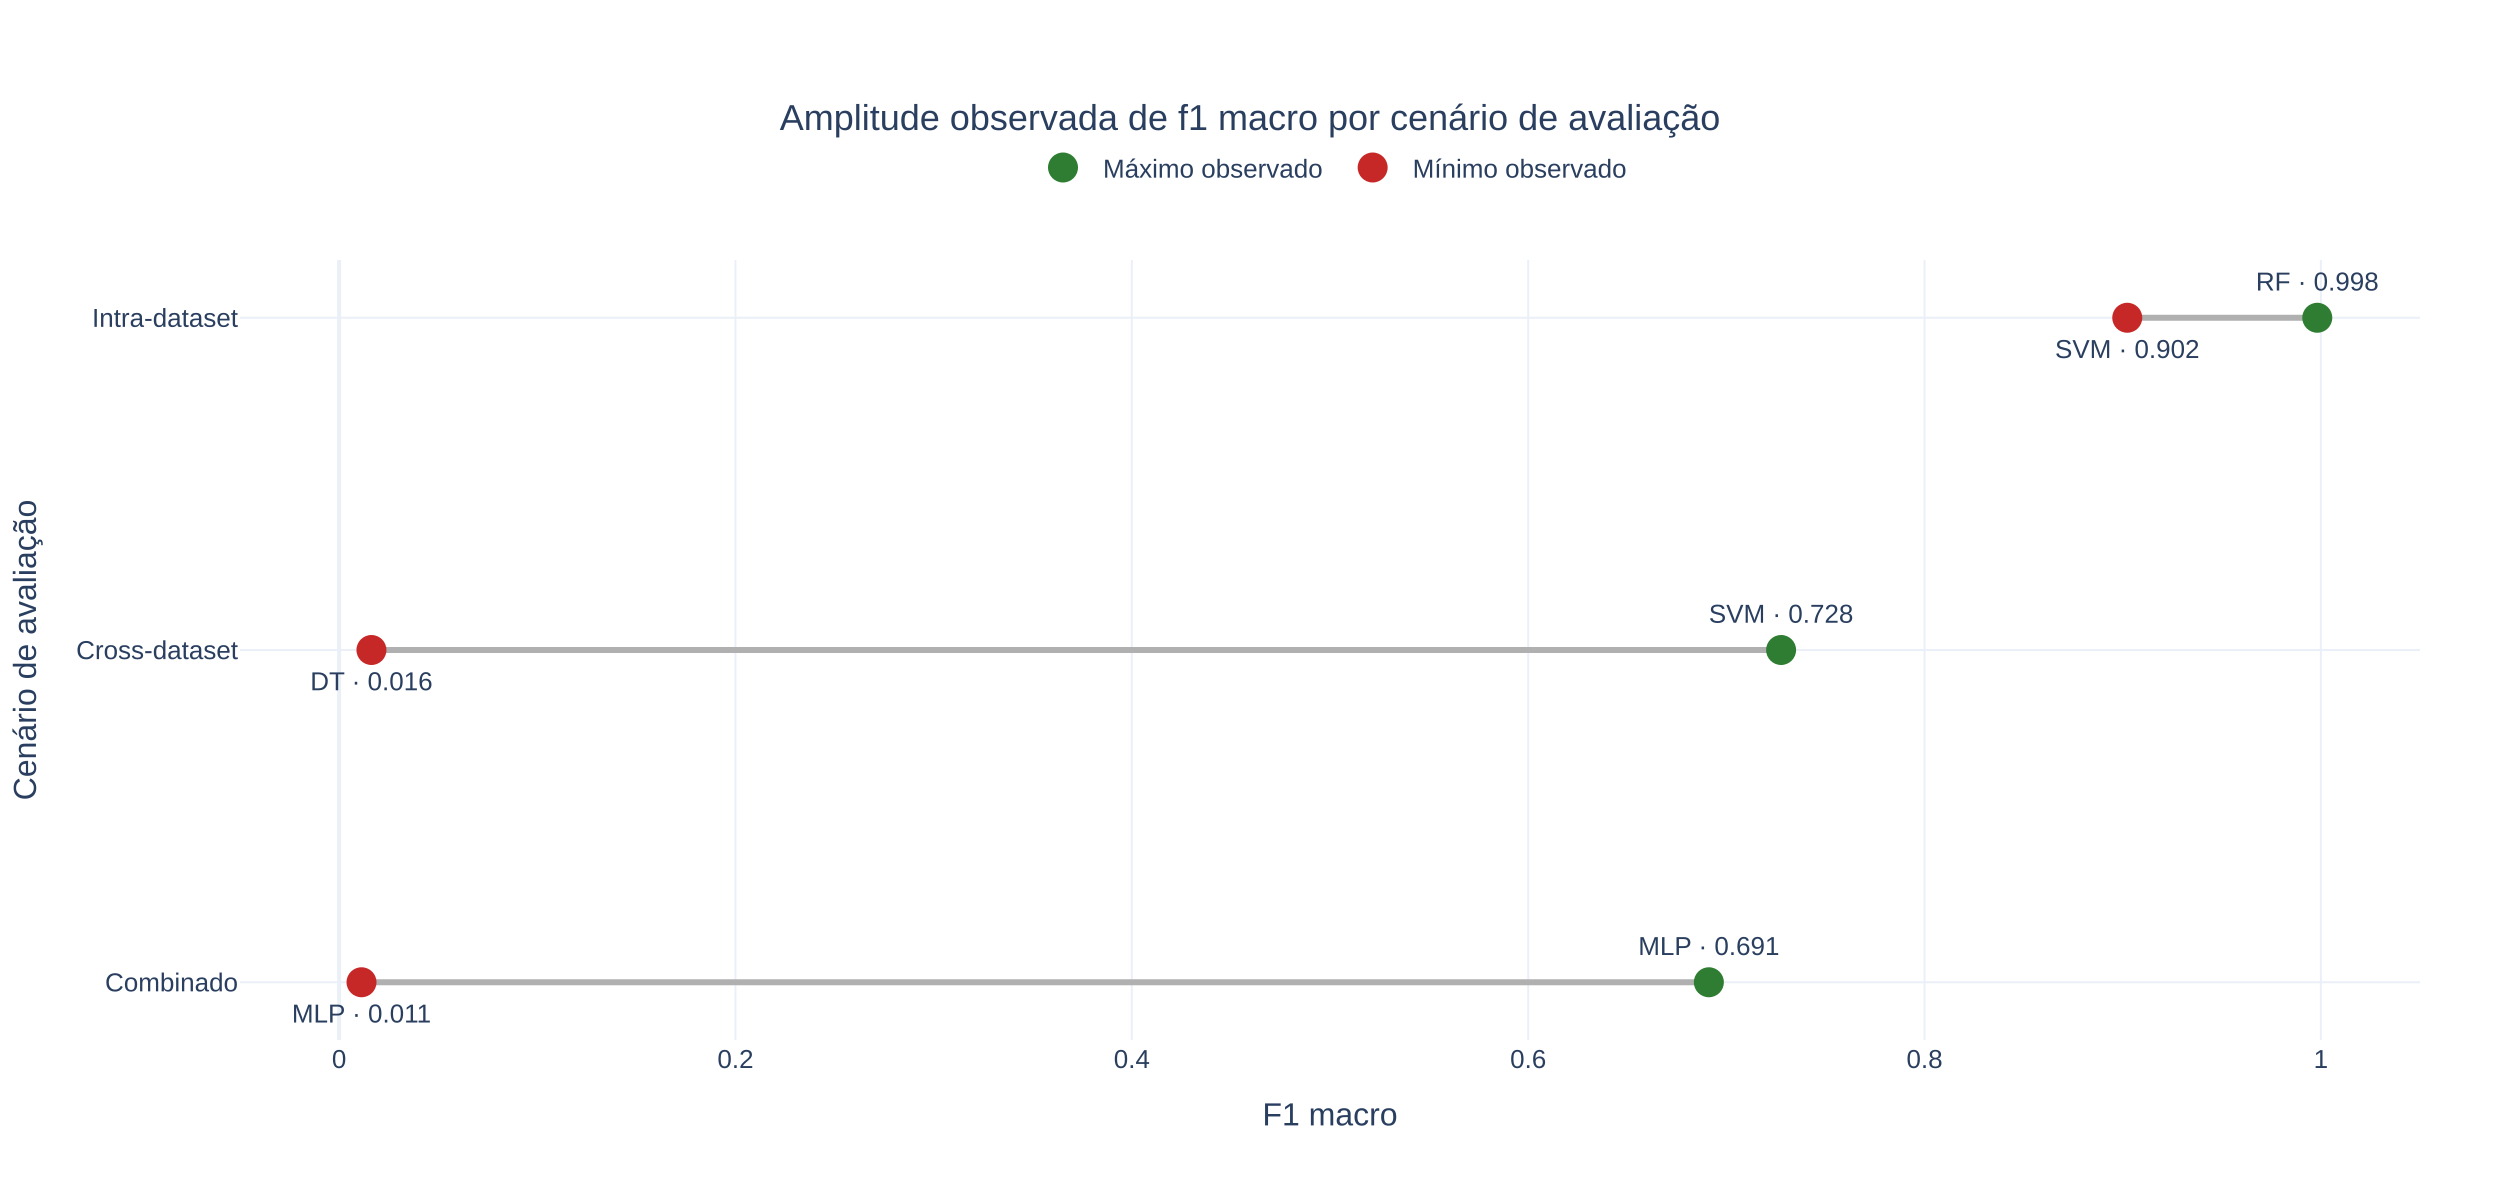
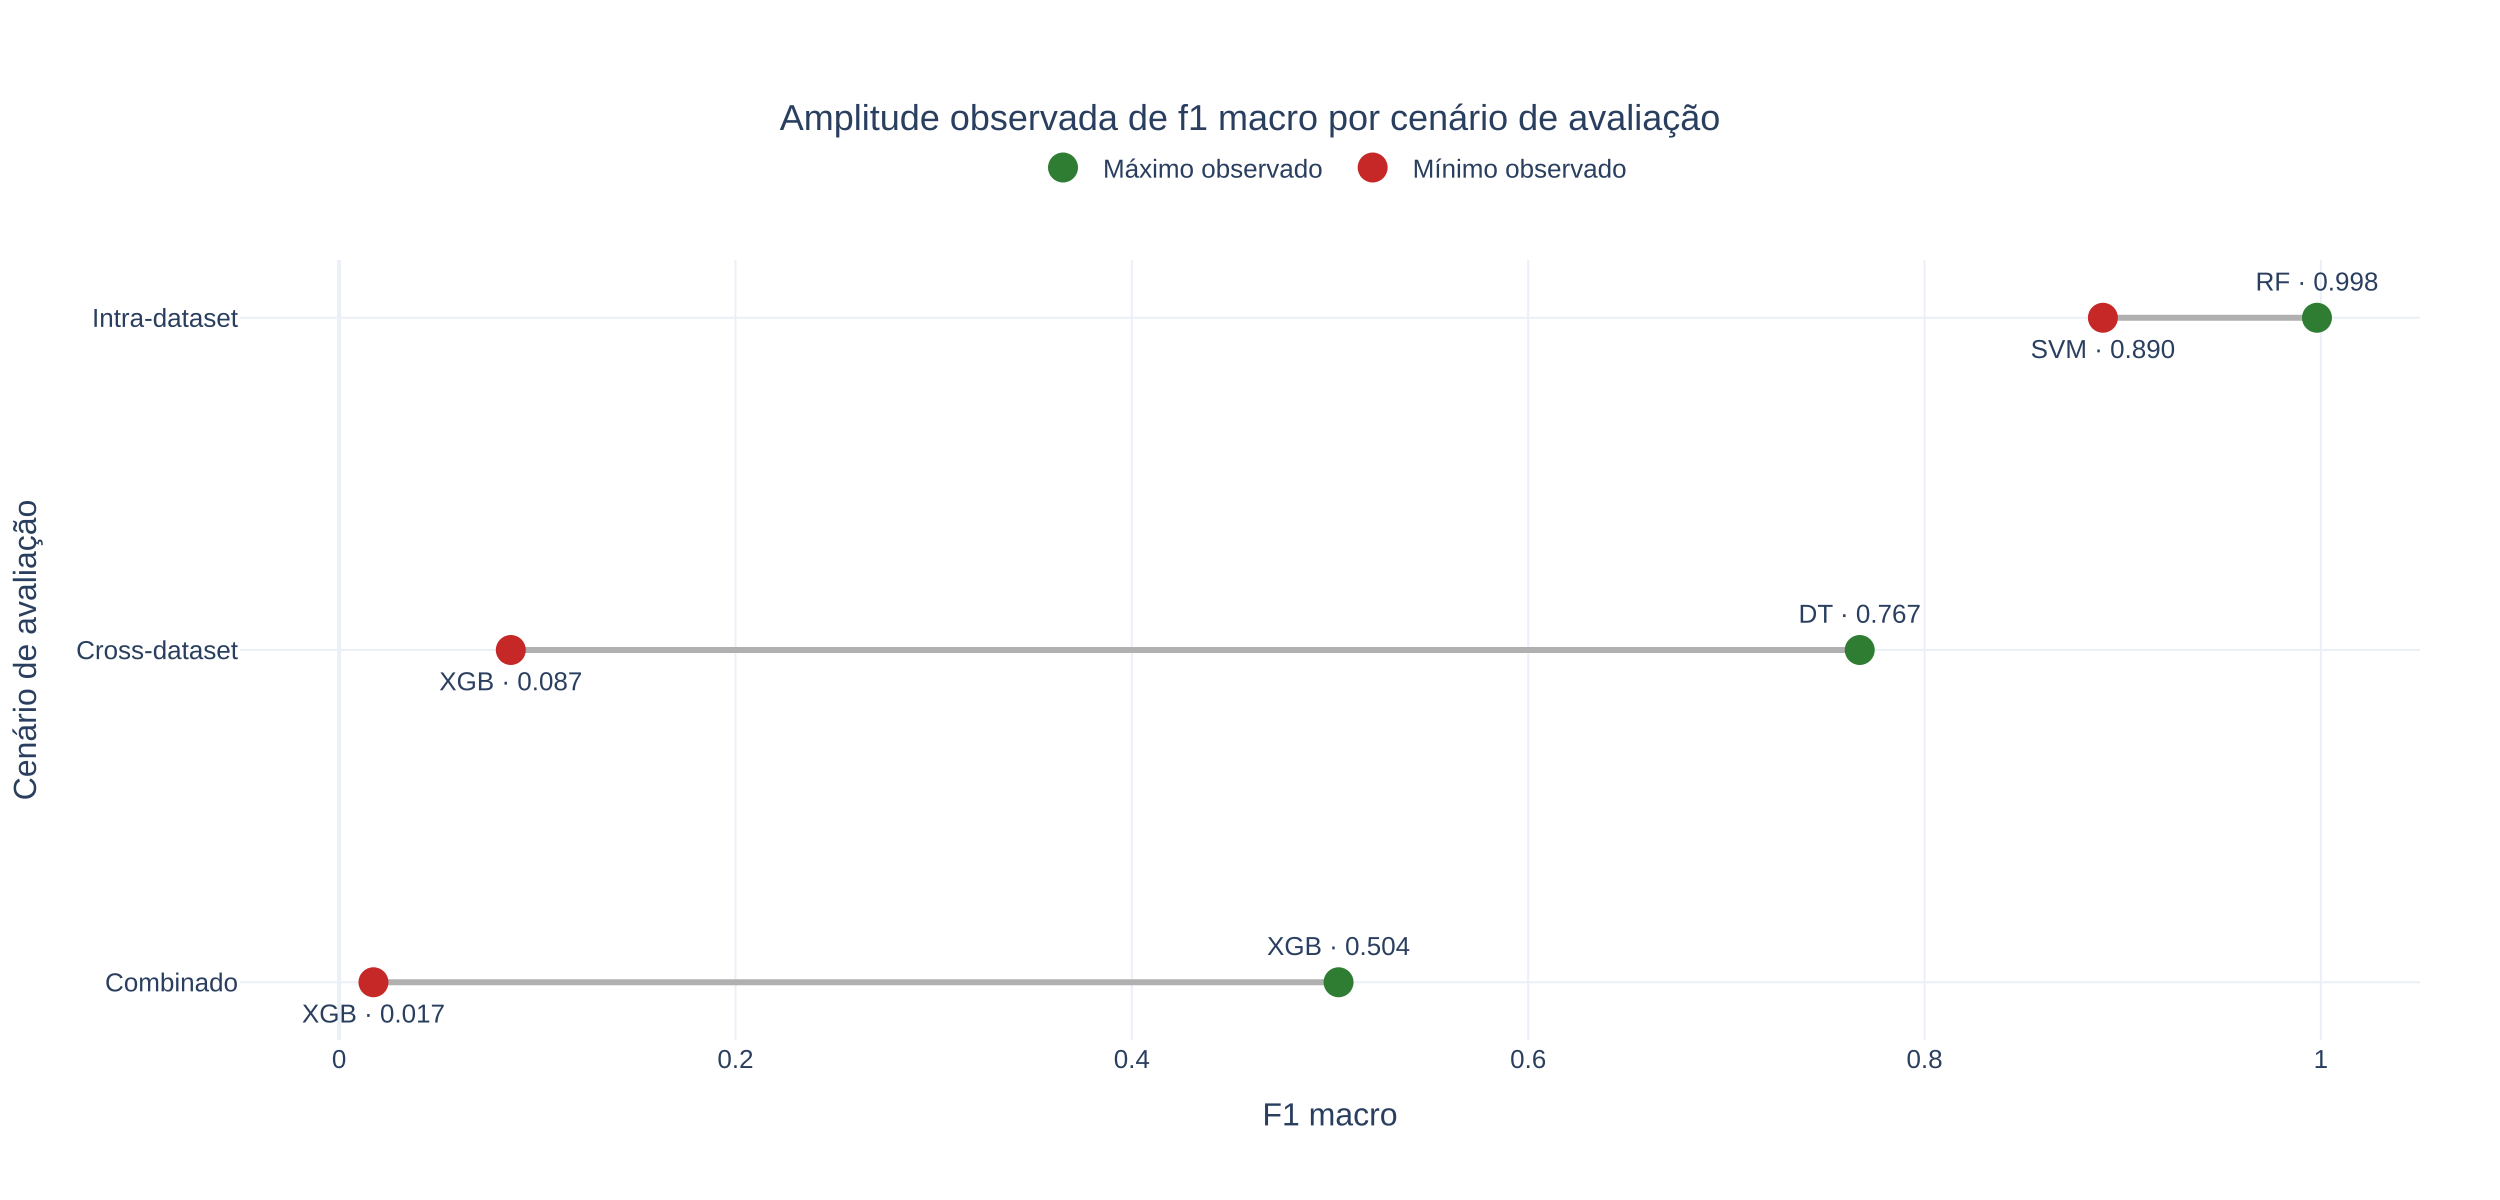
<svg xmlns="http://www.w3.org/2000/svg" class="main-svg" width="1250" height="600" style="" viewBox="0 0 1250 600">
  <rect x="0" y="0" width="1250" height="600" style="fill: rgb(255, 255, 255); fill-opacity: 1;" />
-   <defs id="defs-1d04c8">
+   <defs id="defs-a2e873">
    <g class="clips">
-       <clipPath id="clip1d04c8xyplot" class="plotclip">
+       <clipPath id="clipa2e873xyplot" class="plotclip">
        <rect width="1090" height="390" />
      </clipPath>
-       <clipPath class="axesclip" id="clip1d04c8x">
+       <clipPath class="axesclip" id="clipa2e873x">
        <rect x="120" y="0" width="1090" height="600" />
      </clipPath>
-       <clipPath class="axesclip" id="clip1d04c8y">
+       <clipPath class="axesclip" id="clipa2e873y">
        <rect x="0" y="130" width="1250" height="390" />
      </clipPath>
-       <clipPath class="axesclip" id="clip1d04c8xy">
+       <clipPath class="axesclip" id="clipa2e873xy">
        <rect x="120" y="130" width="1090" height="390" />
      </clipPath>
    </g>
    <g class="gradients" />
    <g class="patterns" />
  </defs>
  <g class="bglayer" />
  <g class="layer-below">
    <g class="imagelayer" />
    <g class="shapelayer" />
  </g>
  <g class="cartesianlayer">
    <g class="subplot xy">
      <g class="layer-subplot">
        <g class="shapelayer" />
        <g class="imagelayer" />
      </g>
      <g class="minor-gridlayer">
        <g class="x" />
        <g class="y" />
      </g>
      <g class="gridlayer">
        <g class="x">
          <path class="xgrid crisp" transform="translate(367.73,0)" d="M0,130v390" style="stroke: rgb(235, 240, 248); stroke-opacity: 1; stroke-width: 1px;" />
          <path class="xgrid crisp" transform="translate(565.91,0)" d="M0,130v390" style="stroke: rgb(235, 240, 248); stroke-opacity: 1; stroke-width: 1px;" />
          <path class="xgrid crisp" transform="translate(764.09,0)" d="M0,130v390" style="stroke: rgb(235, 240, 248); stroke-opacity: 1; stroke-width: 1px;" />
          <path class="xgrid crisp" transform="translate(962.27,0)" d="M0,130v390" style="stroke: rgb(235, 240, 248); stroke-opacity: 1; stroke-width: 1px;" />
          <path class="xgrid crisp" transform="translate(1160.45,0)" d="M0,130v390" style="stroke: rgb(235, 240, 248); stroke-opacity: 1; stroke-width: 1px;" />
        </g>
        <g class="y">
          <path class="ygrid crisp" transform="translate(0,491.13)" d="M120,0h1090" style="stroke: rgb(235, 240, 248); stroke-opacity: 1; stroke-width: 1px;" />
          <path class="ygrid crisp" transform="translate(0,325)" d="M120,0h1090" style="stroke: rgb(235, 240, 248); stroke-opacity: 1; stroke-width: 1px;" />
          <path class="ygrid crisp" transform="translate(0,158.88)" d="M120,0h1090" style="stroke: rgb(235, 240, 248); stroke-opacity: 1; stroke-width: 1px;" />
        </g>
      </g>
      <g class="zerolinelayer">
        <path class="xzl zl crisp" transform="translate(169.55,0)" d="M0,130v390" style="stroke: rgb(235, 240, 248); stroke-opacity: 1; stroke-width: 2px;" />
      </g>
      <g class="layer-between">
        <g class="shapelayer" />
        <g class="imagelayer" />
      </g>
      <path class="xlines-below" />
      <path class="ylines-below" />
      <g class="overlines-below" />
      <g class="xaxislayer-below" />
      <g class="yaxislayer-below" />
      <g class="overaxes-below" />
      <g class="overplot">
        <g class="xy" transform="translate(120,130)">
          <g class="scatterlayer mlayer">
-             <g class="trace scatter trace6e12a6" style="stroke-miterlimit: 2; opacity: 1;">
-               <g class="fills" clip-path="url(#clip1d04c8xyplot)" />
+             <g class="trace scatter trace692520" style="stroke-miterlimit: 2; opacity: 1;">
+               <g class="fills" clip-path="url(#clipa2e873xyplot)" />
              <g class="errorbars" />
              <g class="lines">
-                 <path class="js-line" d="M943.63,28.88L1038.64,28.88" clip-path="url(#clip1d04c8xyplot)" style="vector-effect: none; fill: none; stroke: rgb(176, 176, 176); stroke-opacity: 1; stroke-width: 3px; opacity: 1;" />
-               </g>
-               <g class="points" clip-path="url(#clip1d04c8xyplot)" />
-               <g class="text" clip-path="url(#clip1d04c8xyplot)" />
-             </g>
-             <g class="trace scatter tracefe8697" style="stroke-miterlimit: 2; opacity: 1;">
-               <g class="fills" clip-path="url(#clip1d04c8xyplot)" />
+                 <path class="js-line" d="M931.45,28.88L1038.49,28.88" clip-path="url(#clipa2e873xyplot)" style="vector-effect: none; fill: none; stroke: rgb(176, 176, 176); stroke-opacity: 1; stroke-width: 3px; opacity: 1;" />
+               </g>
+               <g class="points" clip-path="url(#clipa2e873xyplot)" />
+               <g class="text" clip-path="url(#clipa2e873xyplot)" />
+             </g>
+             <g class="trace scatter trace71e79f" style="stroke-miterlimit: 2; opacity: 1;">
+               <g class="fills" clip-path="url(#clipa2e873xyplot)" />
              <g class="errorbars" />
              <g class="lines">
-                 <path class="js-line" d="M65.72,195L770.55,195" clip-path="url(#clip1d04c8xyplot)" style="vector-effect: none; fill: none; stroke: rgb(176, 176, 176); stroke-opacity: 1; stroke-width: 3px; opacity: 1;" />
-               </g>
-               <g class="points" clip-path="url(#clip1d04c8xyplot)" />
-               <g class="text" clip-path="url(#clip1d04c8xyplot)" />
-             </g>
-             <g class="trace scatter traceae3e03" style="stroke-miterlimit: 2; opacity: 1;">
-               <g class="fills" clip-path="url(#clip1d04c8xyplot)" />
+                 <path class="js-line" d="M135.4,195L809.87,195" clip-path="url(#clipa2e873xyplot)" style="vector-effect: none; fill: none; stroke: rgb(176, 176, 176); stroke-opacity: 1; stroke-width: 3px; opacity: 1;" />
+               </g>
+               <g class="points" clip-path="url(#clipa2e873xyplot)" />
+               <g class="text" clip-path="url(#clipa2e873xyplot)" />
+             </g>
+             <g class="trace scatter trace1b490a" style="stroke-miterlimit: 2; opacity: 1;">
+               <g class="fills" clip-path="url(#clipa2e873xyplot)" />
              <g class="errorbars" />
              <g class="lines">
-                 <path class="js-line" d="M60.76,361.13L734.43,361.13" clip-path="url(#clip1d04c8xyplot)" style="vector-effect: none; fill: none; stroke: rgb(176, 176, 176); stroke-opacity: 1; stroke-width: 3px; opacity: 1;" />
-               </g>
-               <g class="points" clip-path="url(#clip1d04c8xyplot)" />
-               <g class="text" clip-path="url(#clip1d04c8xyplot)" />
-             </g>
-             <g class="trace scatter traceff5f24" style="stroke-miterlimit: 2; opacity: 1;">
-               <g class="fills" clip-path="url(#clip1d04c8xyplot)" />
+                 <path class="js-line" d="M66.73,361.13L549.28,361.13" clip-path="url(#clipa2e873xyplot)" style="vector-effect: none; fill: none; stroke: rgb(176, 176, 176); stroke-opacity: 1; stroke-width: 3px; opacity: 1;" />
+               </g>
+               <g class="points" clip-path="url(#clipa2e873xyplot)" />
+               <g class="text" clip-path="url(#clipa2e873xyplot)" />
+             </g>
+             <g class="trace scatter trace6fbece" style="stroke-miterlimit: 2; opacity: 1;">
+               <g class="fills" clip-path="url(#clipa2e873xyplot)" />
              <g class="errorbars" />
              <g class="lines" />
              <g class="points">
-                 <path class="point plotly-customdata" transform="translate(734.43,361.13)" d="M7.5,0A7.5,7.5 0 1,1 0,-7.5A7.5,7.5 0 0,1 7.5,0Z" style="opacity: 1; stroke-width: 0px; fill: rgb(46, 125, 50); fill-opacity: 1;" />
-                 <path class="point plotly-customdata" transform="translate(770.55,195)" d="M7.5,0A7.5,7.5 0 1,1 0,-7.5A7.5,7.5 0 0,1 7.5,0Z" style="opacity: 1; stroke-width: 0px; fill: rgb(46, 125, 50); fill-opacity: 1;" />
-                 <path class="point plotly-customdata" transform="translate(1038.64,28.88)" d="M7.5,0A7.5,7.5 0 1,1 0,-7.5A7.5,7.5 0 0,1 7.5,0Z" style="opacity: 1; stroke-width: 0px; fill: rgb(46, 125, 50); fill-opacity: 1;" />
+                 <path class="point plotly-customdata" transform="translate(549.28,361.13)" d="M7.5,0A7.5,7.5 0 1,1 0,-7.5A7.5,7.5 0 0,1 7.5,0Z" style="opacity: 1; stroke-width: 0px; fill: rgb(46, 125, 50); fill-opacity: 1;" />
+                 <path class="point plotly-customdata" transform="translate(809.87,195)" d="M7.5,0A7.5,7.5 0 1,1 0,-7.5A7.5,7.5 0 0,1 7.5,0Z" style="opacity: 1; stroke-width: 0px; fill: rgb(46, 125, 50); fill-opacity: 1;" />
+                 <path class="point plotly-customdata" transform="translate(1038.49,28.88)" d="M7.5,0A7.5,7.5 0 1,1 0,-7.5A7.5,7.5 0 0,1 7.5,0Z" style="opacity: 1; stroke-width: 0px; fill: rgb(46, 125, 50); fill-opacity: 1;" />
              </g>
              <g class="text">
                <g class="textpoint" transform="translate(0,-13.625)">
-                   <text x="734.43" y="361.13" text-anchor="middle" style="font-family: Arial; font-size: 13px; fill: rgb(42, 63, 95); fill-opacity: 1; white-space: pre;">MLP · 0.691</text>
+                   <text x="549.28" y="361.13" text-anchor="middle" style="font-family: Arial; font-size: 13px; fill: rgb(42, 63, 95); fill-opacity: 1; white-space: pre;">XGB · 0.504</text>
                </g>
                <g class="textpoint" transform="translate(0,-13.625)">
-                   <text x="770.55" y="195" text-anchor="middle" style="font-family: Arial; font-size: 13px; fill: rgb(42, 63, 95); fill-opacity: 1; white-space: pre;">SVM · 0.728</text>
+                   <text x="809.87" y="195" text-anchor="middle" style="font-family: Arial; font-size: 13px; fill: rgb(42, 63, 95); fill-opacity: 1; white-space: pre;">DT · 0.767</text>
                </g>
                <g class="textpoint" transform="translate(0,-13.625)">
-                   <text x="1038.64" y="28.88" text-anchor="middle" style="font-family: Arial; font-size: 13px; fill: rgb(42, 63, 95); fill-opacity: 1; white-space: pre;">RF · 0.998</text>
-                 </g>
-               </g>
-             </g>
-             <g class="trace scatter traced70e98" style="stroke-miterlimit: 2; opacity: 1;">
-               <g class="fills" clip-path="url(#clip1d04c8xyplot)" />
+                   <text x="1038.49" y="28.88" text-anchor="middle" style="font-family: Arial; font-size: 13px; fill: rgb(42, 63, 95); fill-opacity: 1; white-space: pre;">RF · 0.998</text>
+                 </g>
+               </g>
+             </g>
+             <g class="trace scatter trace81d427" style="stroke-miterlimit: 2; opacity: 1;">
+               <g class="fills" clip-path="url(#clipa2e873xyplot)" />
              <g class="errorbars" />
              <g class="lines" />
              <g class="points">
-                 <path class="point plotly-customdata" transform="translate(60.76,361.13)" d="M7.5,0A7.5,7.5 0 1,1 0,-7.5A7.5,7.5 0 0,1 7.5,0Z" style="opacity: 1; stroke-width: 0px; fill: rgb(198, 40, 40); fill-opacity: 1;" />
-                 <path class="point plotly-customdata" transform="translate(65.72,195)" d="M7.5,0A7.5,7.5 0 1,1 0,-7.5A7.5,7.5 0 0,1 7.5,0Z" style="opacity: 1; stroke-width: 0px; fill: rgb(198, 40, 40); fill-opacity: 1;" />
-                 <path class="point plotly-customdata" transform="translate(943.63,28.88)" d="M7.5,0A7.5,7.5 0 1,1 0,-7.5A7.5,7.5 0 0,1 7.5,0Z" style="opacity: 1; stroke-width: 0px; fill: rgb(198, 40, 40); fill-opacity: 1;" />
+                 <path class="point plotly-customdata" transform="translate(66.73,361.13)" d="M7.5,0A7.5,7.5 0 1,1 0,-7.5A7.5,7.5 0 0,1 7.5,0Z" style="opacity: 1; stroke-width: 0px; fill: rgb(198, 40, 40); fill-opacity: 1;" />
+                 <path class="point plotly-customdata" transform="translate(135.4,195)" d="M7.5,0A7.5,7.5 0 1,1 0,-7.5A7.5,7.5 0 0,1 7.5,0Z" style="opacity: 1; stroke-width: 0px; fill: rgb(198, 40, 40); fill-opacity: 1;" />
+                 <path class="point plotly-customdata" transform="translate(931.45,28.88)" d="M7.5,0A7.5,7.5 0 1,1 0,-7.5A7.5,7.5 0 0,1 7.5,0Z" style="opacity: 1; stroke-width: 0px; fill: rgb(198, 40, 40); fill-opacity: 1;" />
              </g>
              <g class="text">
                <g class="textpoint" transform="translate(0,20.125)">
-                   <text x="60.76" y="361.13" text-anchor="middle" style="font-family: Arial; font-size: 13px; fill: rgb(42, 63, 95); fill-opacity: 1; white-space: pre;">MLP · 0.011</text>
+                   <text x="66.73" y="361.13" text-anchor="middle" style="font-family: Arial; font-size: 13px; fill: rgb(42, 63, 95); fill-opacity: 1; white-space: pre;">XGB · 0.017</text>
                </g>
                <g class="textpoint" transform="translate(0,20.125)">
-                   <text x="65.72" y="195" text-anchor="middle" style="font-family: Arial; font-size: 13px; fill: rgb(42, 63, 95); fill-opacity: 1; white-space: pre;">DT · 0.016</text>
+                   <text x="135.4" y="195" text-anchor="middle" style="font-family: Arial; font-size: 13px; fill: rgb(42, 63, 95); fill-opacity: 1; white-space: pre;">XGB · 0.087</text>
                </g>
                <g class="textpoint" transform="translate(0,20.125)">
-                   <text x="943.63" y="28.88" text-anchor="middle" style="font-family: Arial; font-size: 13px; fill: rgb(42, 63, 95); fill-opacity: 1; white-space: pre;">SVM · 0.902</text>
+                   <text x="931.45" y="28.88" text-anchor="middle" style="font-family: Arial; font-size: 13px; fill: rgb(42, 63, 95); fill-opacity: 1; white-space: pre;">SVM · 0.890</text>
                </g>
              </g>
            </g>
          </g>
        </g>
      </g>
      <g class="zerolinelayer-above" />
      <path class="xlines-above crisp" d="M0,0" style="fill: none;" />
      <path class="ylines-above crisp" d="M0,0" style="fill: none;" />
      <g class="overlines-above" />
      <g class="xaxislayer-above">
        <g class="xtick">
          <text text-anchor="middle" x="0" y="534" transform="translate(169.55,0)" style="font-family: Arial; font-size: 13px; fill: rgb(42, 63, 95); fill-opacity: 1; white-space: pre;">0</text>
        </g>
        <g class="xtick">
          <text text-anchor="middle" x="0" y="534" style="font-family: Arial; font-size: 13px; fill: rgb(42, 63, 95); fill-opacity: 1; white-space: pre;" transform="translate(367.73,0)">0.2</text>
        </g>
        <g class="xtick">
          <text text-anchor="middle" x="0" y="534" style="font-family: Arial; font-size: 13px; fill: rgb(42, 63, 95); fill-opacity: 1; white-space: pre;" transform="translate(565.91,0)">0.4</text>
        </g>
        <g class="xtick">
          <text text-anchor="middle" x="0" y="534" style="font-family: Arial; font-size: 13px; fill: rgb(42, 63, 95); fill-opacity: 1; white-space: pre;" transform="translate(764.09,0)">0.6</text>
        </g>
        <g class="xtick">
          <text text-anchor="middle" x="0" y="534" style="font-family: Arial; font-size: 13px; fill: rgb(42, 63, 95); fill-opacity: 1; white-space: pre;" transform="translate(962.27,0)">0.8</text>
        </g>
        <g class="xtick">
          <text text-anchor="middle" x="0" y="534" style="font-family: Arial; font-size: 13px; fill: rgb(42, 63, 95); fill-opacity: 1; white-space: pre;" transform="translate(1160.45,0)">1</text>
        </g>
      </g>
      <g class="yaxislayer-above">
        <g class="ytick">
          <text text-anchor="end" x="119" y="4.55" transform="translate(0,491.13)" style="font-family: Arial; font-size: 13px; fill: rgb(42, 63, 95); fill-opacity: 1; white-space: pre;">Combinado</text>
        </g>
        <g class="ytick">
          <text text-anchor="end" x="119" y="4.55" transform="translate(0,325)" style="font-family: Arial; font-size: 13px; fill: rgb(42, 63, 95); fill-opacity: 1; white-space: pre;">Cross-dataset</text>
        </g>
        <g class="ytick">
          <text text-anchor="end" x="119" y="4.55" transform="translate(0,158.88)" style="font-family: Arial; font-size: 13px; fill: rgb(42, 63, 95); fill-opacity: 1; white-space: pre;">Intra-dataset</text>
        </g>
      </g>
      <g class="overaxes-above" />
    </g>
  </g>
  <g class="polarlayer" />
  <g class="smithlayer" />
  <g class="ternarylayer" />
  <g class="geolayer" />
  <g class="funnelarealayer" />
  <g class="pielayer" />
  <g class="iciclelayer" />
  <g class="treemaplayer" />
  <g class="sunburstlayer" />
  <g class="glimages" />
-   <defs id="topdefs-1d04c8">
+   <defs id="topdefs-a2e873">
    <g class="clips" />
-     <clipPath id="legend1d04c8">
+     <clipPath id="legenda2e873">
      <rect width="307" height="30" x="0" y="0" />
    </clipPath>
  </defs>
  <g class="layer-above">
    <g class="imagelayer" />
    <g class="shapelayer" />
  </g>
  <g class="infolayer">
    <g class="legend" pointer-events="all" transform="translate(511.5,68.8)">
      <rect class="bg" shape-rendering="crispEdges" style="stroke: rgb(68, 68, 68); stroke-opacity: 1; fill: rgb(255, 255, 255); fill-opacity: 1; stroke-width: 0px;" width="307" height="30" x="0" y="0" />
-       <g class="scrollbox" transform="" clip-path="url(#legend1d04c8)">
+       <g class="scrollbox" transform="" clip-path="url(#legenda2e873)">
        <g class="groups">
          <g class="traces" transform="translate(0,14.95)" style="opacity: 1;">
            <text class="legendtext" text-anchor="start" x="40" y="5.07" style="font-family: Arial; font-size: 13px; fill: rgb(42, 63, 95); fill-opacity: 1; white-space: pre;">Máximo observado</text>
            <g class="layers" style="opacity: 1;">
              <g class="legendfill" />
              <g class="legendlines" />
              <g class="legendsymbols">
                <g class="legendpoints">
                  <path class="scatterpts" transform="translate(20,0)" d="M7.5,0A7.5,7.5 0 1,1 0,-7.5A7.5,7.5 0 0,1 7.5,0Z" style="opacity: 1; stroke-width: 0px; fill: rgb(46, 125, 50); fill-opacity: 1;" />
                </g>
              </g>
            </g>
            <rect class="legendtoggle" x="0" y="-9.95" width="152.328" height="19.9" style="fill: rgb(0, 0, 0); fill-opacity: 0;" />
          </g>
          <g class="traces" transform="translate(154.8281,14.95)" style="opacity: 1;">
            <text class="legendtext" text-anchor="start" x="40" y="5.07" style="font-family: Arial; font-size: 13px; fill: rgb(42, 63, 95); fill-opacity: 1; white-space: pre;">Mínimo observado</text>
            <g class="layers" style="opacity: 1;">
              <g class="legendfill" />
              <g class="legendlines" />
              <g class="legendsymbols">
                <g class="legendpoints">
                  <path class="scatterpts" transform="translate(20,0)" d="M7.5,0A7.5,7.5 0 1,1 0,-7.5A7.5,7.5 0 0,1 7.5,0Z" style="opacity: 1; stroke-width: 0px; fill: rgb(198, 40, 40); fill-opacity: 1;" />
                </g>
              </g>
            </g>
            <rect class="legendtoggle" x="0" y="-9.95" width="149.453" height="19.9" style="fill: rgb(0, 0, 0); fill-opacity: 0;" />
          </g>
        </g>
      </g>
      <rect class="scrollbar" rx="20" ry="3" width="0" height="0" style="fill: rgb(128, 139, 164); fill-opacity: 1;" x="0" y="0" />
    </g>
    <g class="g-gtitle">
      <text class="gtitle" x="625" y="65" text-anchor="middle" dy="0em" style="opacity: 1; font-family: Arial; font-size: 18px; fill: rgb(42, 63, 95); fill-opacity: 1; white-space: pre;">Amplitude observada de f1 macro por cenário de avaliação</text>
    </g>
    <g class="g-xtitle">
      <text class="xtitle" x="665" y="562.7" text-anchor="middle" style="opacity: 1; font-family: Arial; font-size: 16px; fill: rgb(42, 63, 95); fill-opacity: 1; white-space: pre;">F1 macro</text>
    </g>
    <g class="g-ytitle">
      <text class="ytitle" transform="rotate(-90,17.97813,325)" x="17.978" y="325" text-anchor="middle" style="opacity: 1; font-family: Arial; font-size: 16px; fill: rgb(42, 63, 95); fill-opacity: 1; white-space: pre;">Cenário de avaliação</text>
    </g>
  </g>
</svg>
